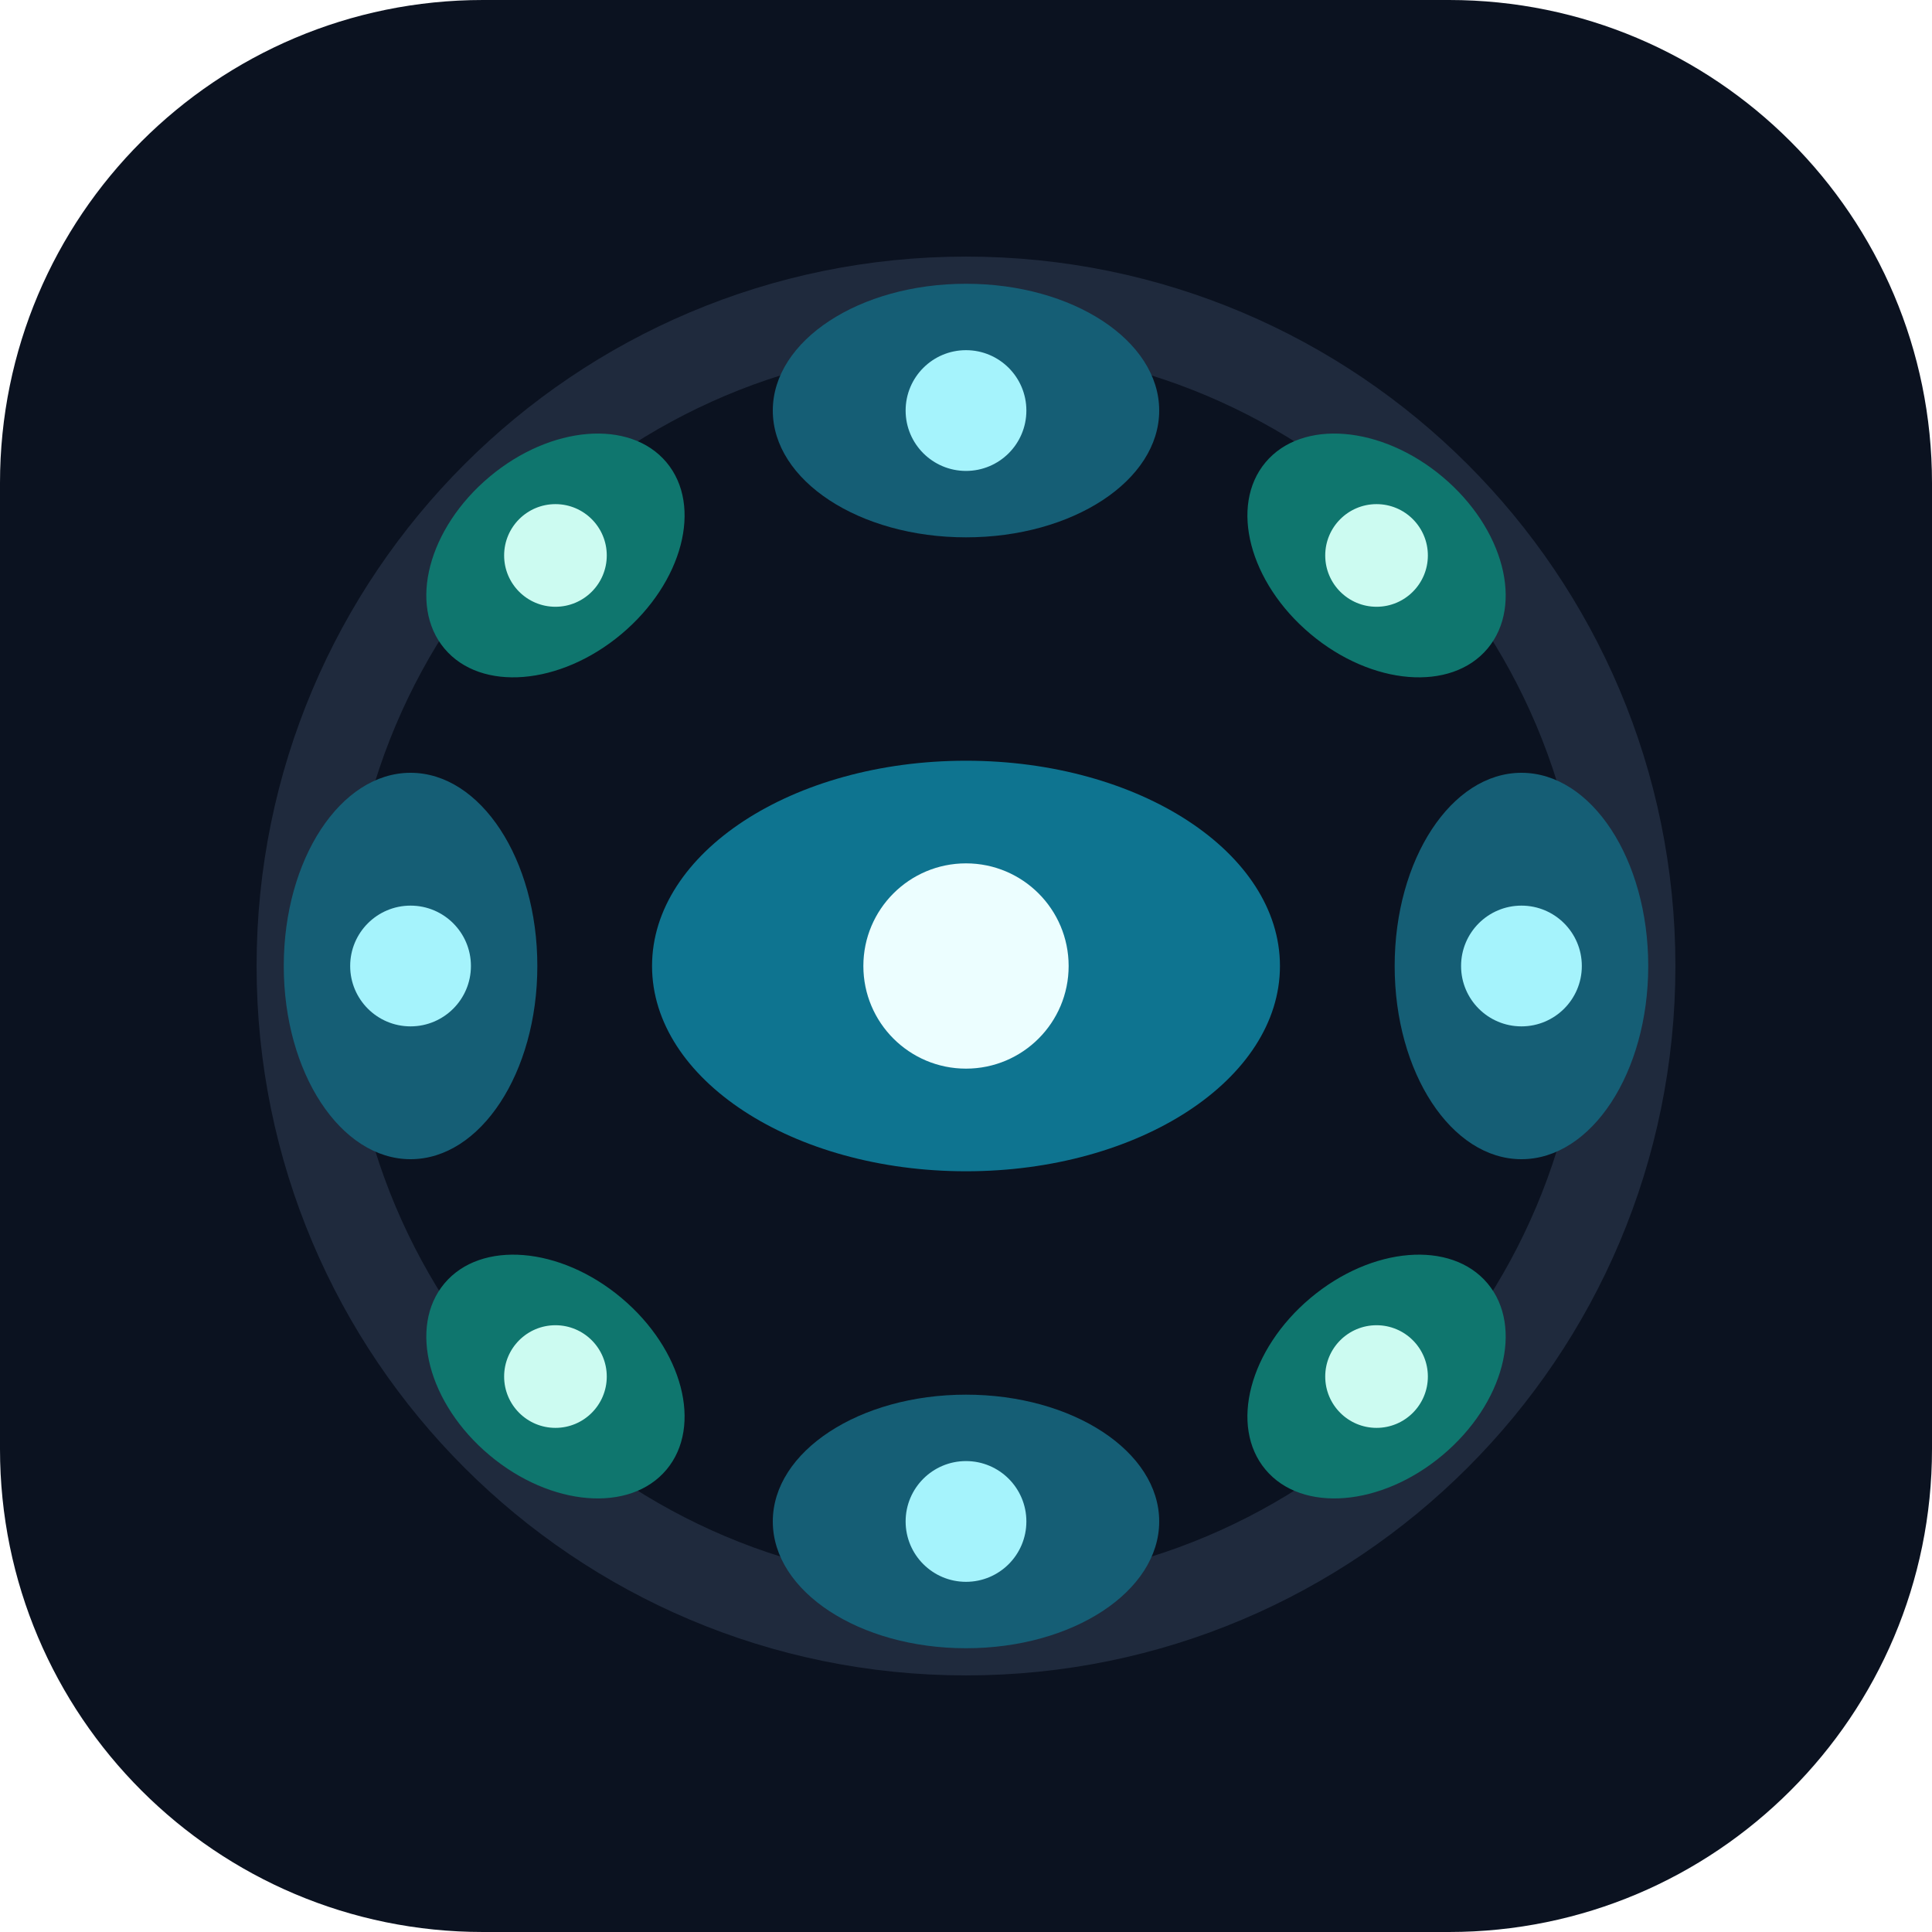
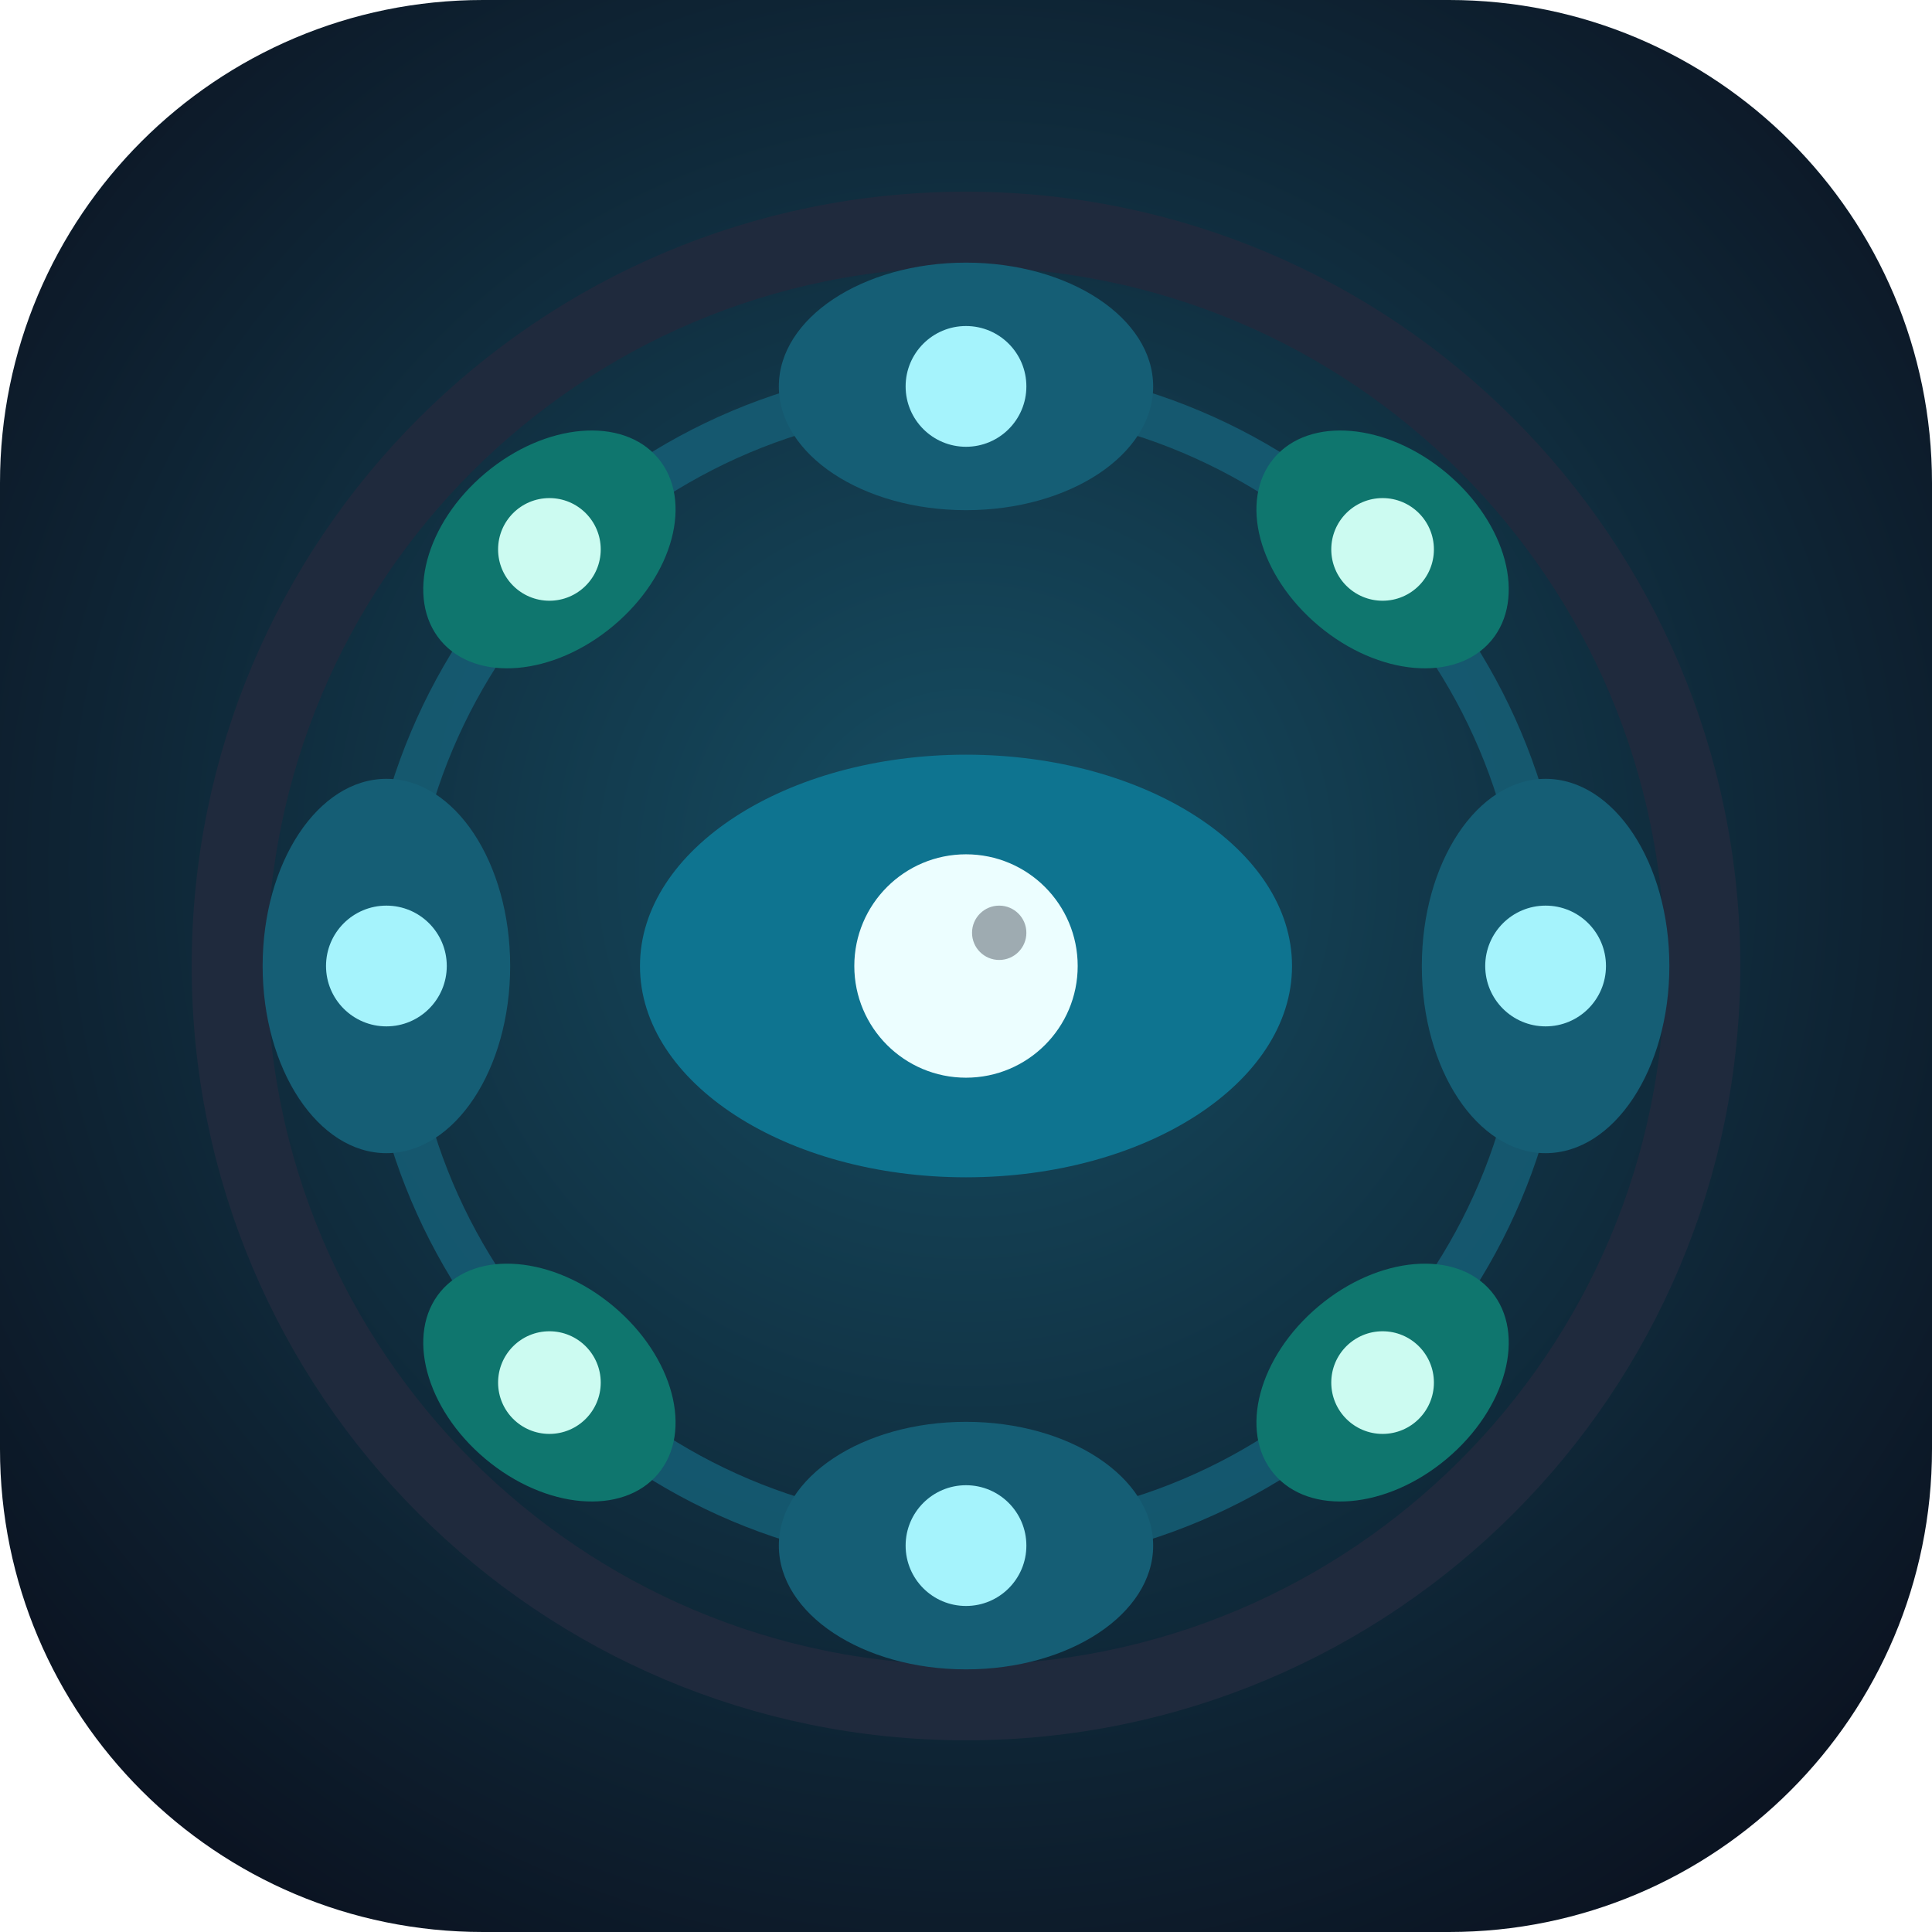
<svg xmlns="http://www.w3.org/2000/svg" viewBox="0 0 32 32" role="img" aria-label="Argus">
-   <rect width="32" height="32" rx="8" fill="#0B1220" />
-   <circle cx="16" cy="16" r="11" fill="none" stroke="#1F2A3D" stroke-width="1.5" />
-   <ellipse cx="16" cy="16" rx="5.2" ry="3.4" fill="#0E7490" />
-   <circle cx="16" cy="16" r="1.7" fill="#ECFEFF" />
-   <ellipse cx="16" cy="6.8" rx="3.2" ry="2.1" fill="#155E75" />
-   <circle cx="16" cy="6.8" r="1" fill="#A5F3FC" />
-   <ellipse cx="16" cy="25.2" rx="3.2" ry="2.1" fill="#155E75" />
-   <circle cx="16" cy="25.2" r="1" fill="#A5F3FC" />
-   <ellipse cx="6.8" cy="16" rx="2.1" ry="3.2" fill="#155E75" />
-   <circle cx="6.8" cy="16" r="1" fill="#A5F3FC" />
-   <ellipse cx="25.2" cy="16" rx="2.1" ry="3.2" fill="#155E75" />
-   <circle cx="25.2" cy="16" r="1" fill="#A5F3FC" />
-   <ellipse cx="9.2" cy="9.2" rx="2.4" ry="1.7" transform="rotate(-40 9.2 9.2)" fill="#0F766E" />
-   <circle cx="9.2" cy="9.2" r="0.85" fill="#CCFBF1" />
-   <ellipse cx="22.8" cy="9.2" rx="2.4" ry="1.7" transform="rotate(40 22.8 9.2)" fill="#0F766E" />
-   <circle cx="22.8" cy="9.2" r="0.85" fill="#CCFBF1" />
-   <ellipse cx="9.2" cy="22.8" rx="2.4" ry="1.7" transform="rotate(40 9.2 22.8)" fill="#0F766E" />
-   <circle cx="9.2" cy="22.8" r="0.85" fill="#CCFBF1" />
-   <ellipse cx="22.8" cy="22.8" rx="2.4" ry="1.7" transform="rotate(-40 22.8 22.8)" fill="#0F766E" />
-   <circle cx="22.8" cy="22.8" r="0.85" fill="#CCFBF1" />
+   <defs>
+     <radialGradient id="argus-core" cx="50%" cy="45%" r="65%">
+       <stop offset="0%" stop-color="#164E63" />
+       <stop offset="100%" stop-color="#0B1220" />
+     </radialGradient>
+   </defs>
+   <rect width="32" height="32" rx="8" fill="url(#argus-core)" />
+   <circle cx="16" cy="16" r="12.2" fill="none" stroke="#1F2A3D" stroke-width="1.25" />
+   <circle cx="16" cy="16" r="9.6" fill="none" stroke="#155E75" stroke-width="0.75" opacity="0.85" />
+   <ellipse cx="16" cy="16" rx="5.4" ry="3.5" fill="#0E7490" />
+   <circle cx="16" cy="16" r="1.85" fill="#ECFEFF" />
+   <circle cx="16.55" cy="15.45" r="0.45" fill="#0B1220" opacity="0.35" />
+   <ellipse cx="16" cy="6.4" rx="3.1" ry="2.05" fill="#155E75" />
+   <circle cx="16" cy="6.4" r="1" fill="#A5F3FC" />
+   <ellipse cx="16" cy="25.6" rx="3.1" ry="2.05" fill="#155E75" />
+   <circle cx="16" cy="25.6" r="1" fill="#A5F3FC" />
+   <ellipse cx="6.4" cy="16" rx="2.05" ry="3.1" fill="#155E75" />
+   <circle cx="6.4" cy="16" r="1" fill="#A5F3FC" />
+   <ellipse cx="25.6" cy="16" rx="2.05" ry="3.1" fill="#155E75" />
+   <circle cx="25.6" cy="16" r="1" fill="#A5F3FC" />
+   <ellipse cx="9.1" cy="9.1" rx="2.35" ry="1.65" transform="rotate(-40 9.1 9.1)" fill="#0F766E" />
+   <circle cx="9.1" cy="9.1" r="0.85" fill="#CCFBF1" />
+   <ellipse cx="22.9" cy="9.1" rx="2.35" ry="1.65" transform="rotate(40 22.9 9.1)" fill="#0F766E" />
+   <circle cx="22.9" cy="9.1" r="0.85" fill="#CCFBF1" />
+   <ellipse cx="9.1" cy="22.9" rx="2.35" ry="1.65" transform="rotate(40 9.1 22.9)" fill="#0F766E" />
+   <circle cx="9.1" cy="22.9" r="0.85" fill="#CCFBF1" />
+   <ellipse cx="22.9" cy="22.9" rx="2.35" ry="1.65" transform="rotate(-40 22.9 22.9)" fill="#0F766E" />
+   <circle cx="22.9" cy="22.9" r="0.85" fill="#CCFBF1" />
</svg>
